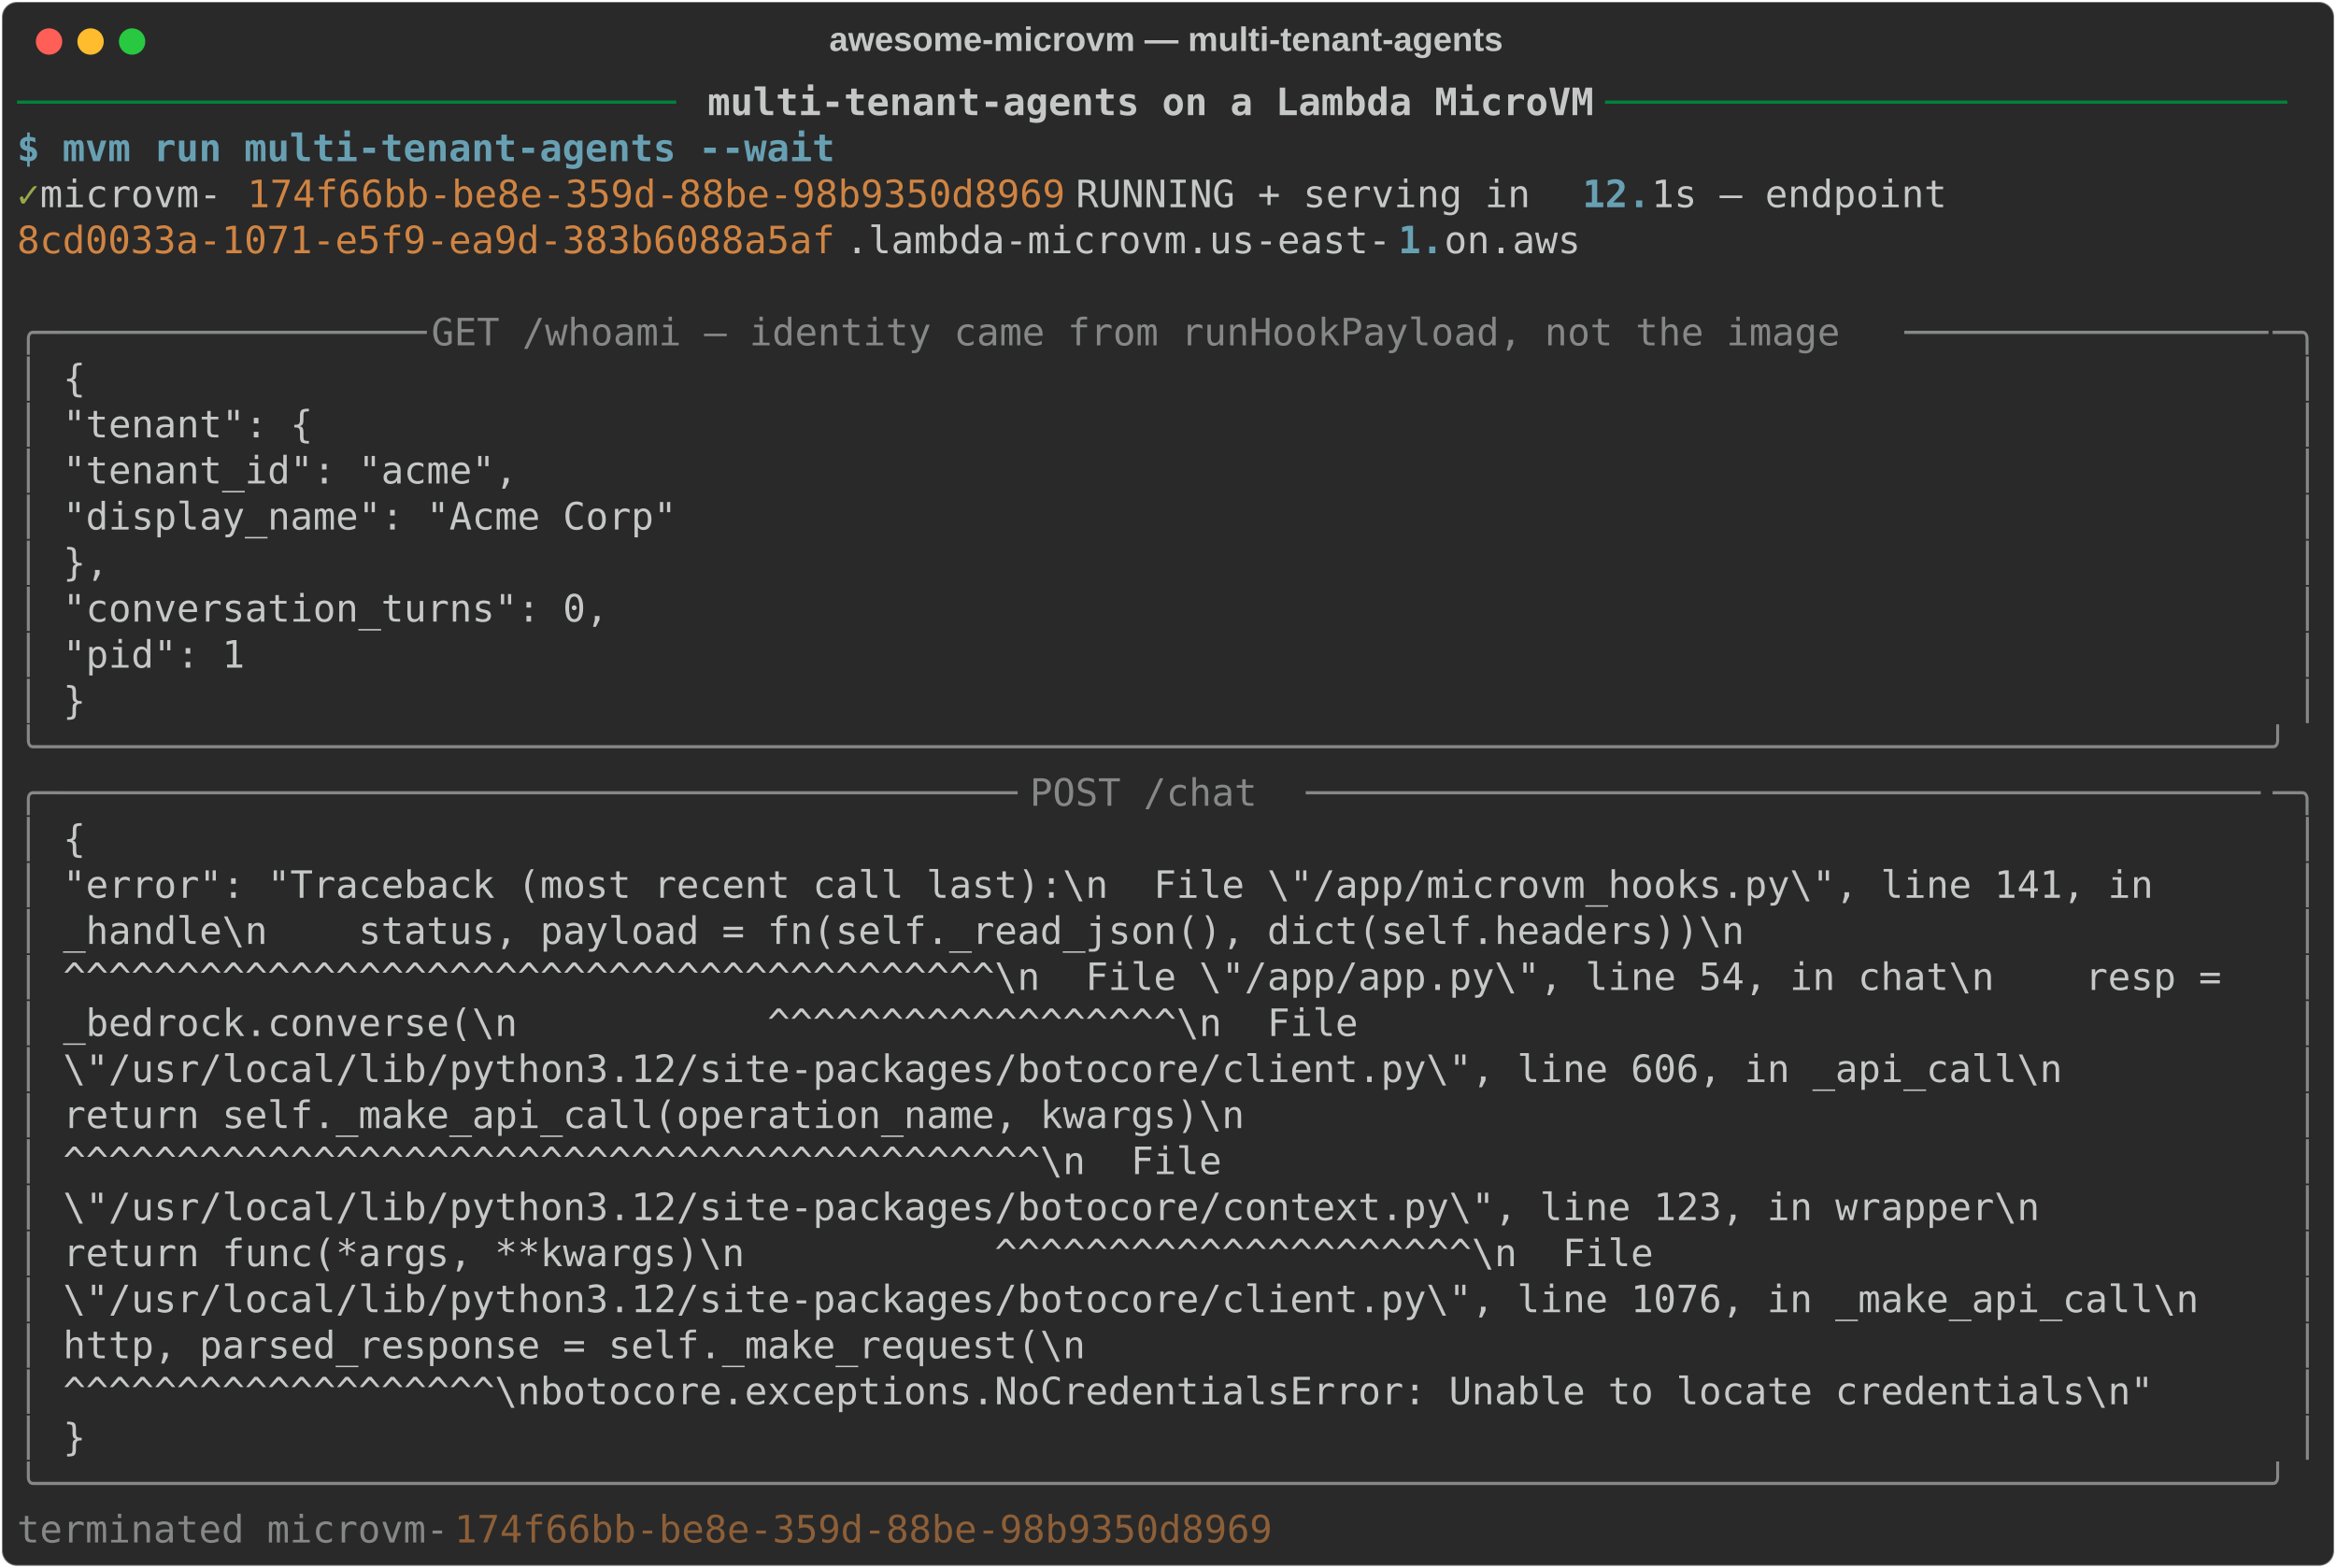
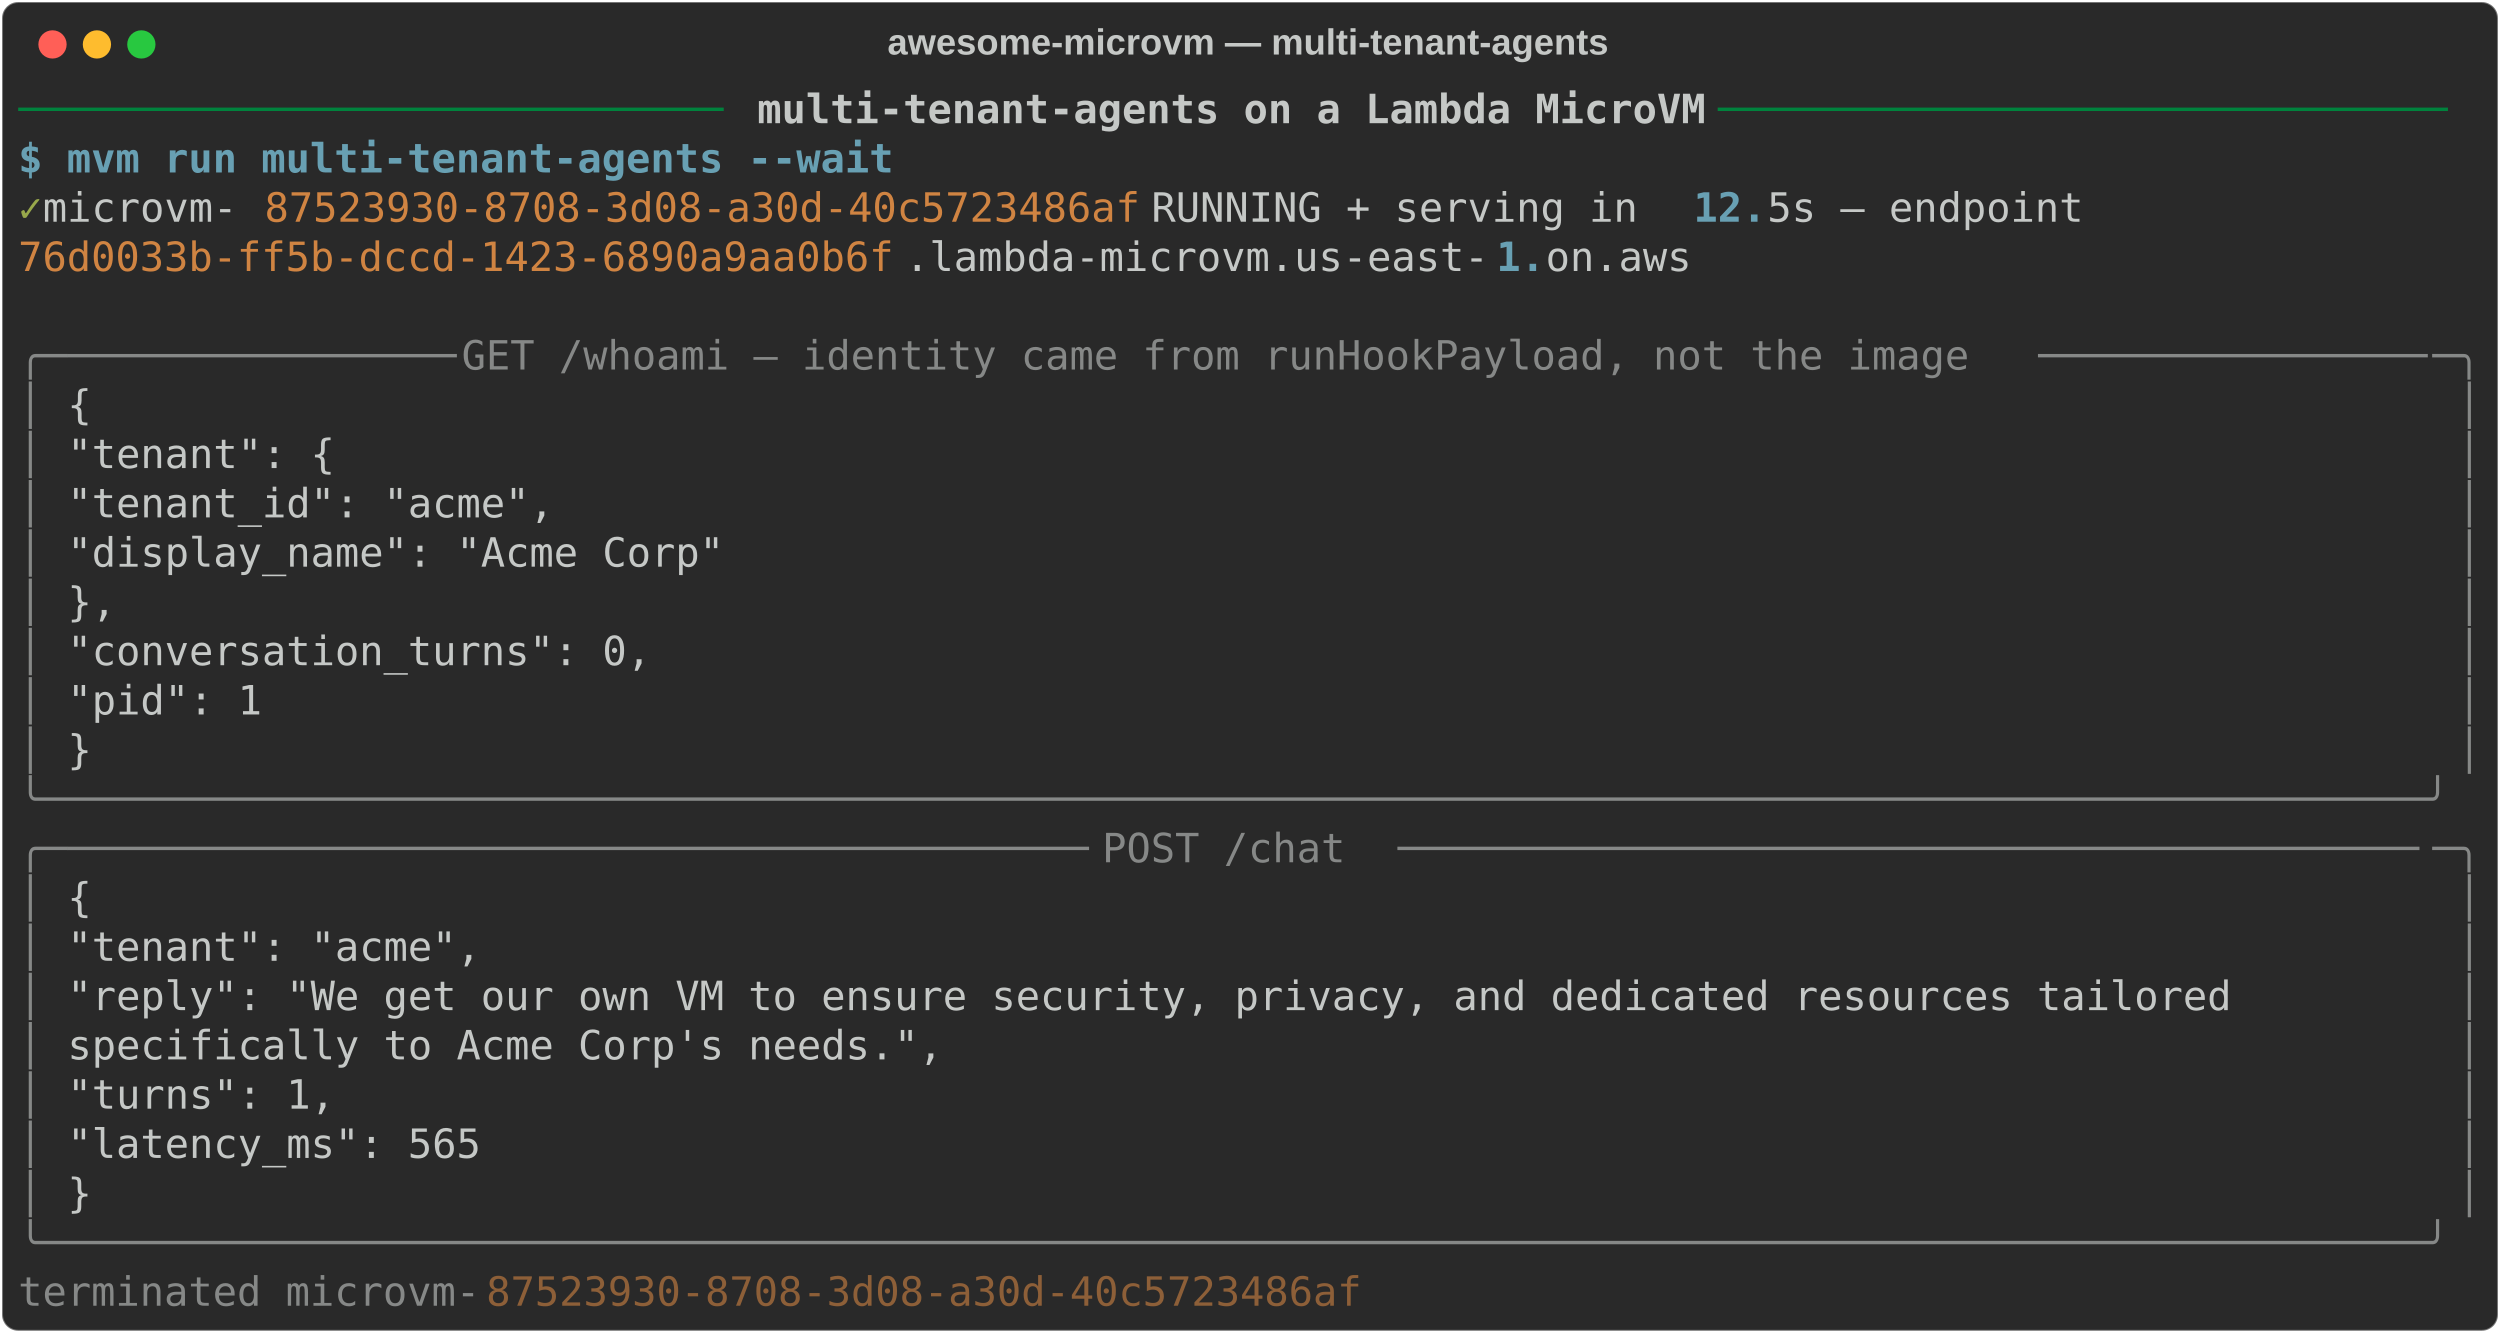
- <svg xmlns="http://www.w3.org/2000/svg" class="rich-terminal" viewBox="0 0 1238 830.8">
+ <svg xmlns="http://www.w3.org/2000/svg" class="rich-terminal" viewBox="0 0 1238 660.0">
  <style>

    @font-face {
        font-family: "Fira Code";
        src: local("FiraCode-Regular"),
                url("https://cdnjs.cloudflare.com/ajax/libs/firacode/6.2.0/woff2/FiraCode-Regular.woff2") format("woff2"),
                url("https://cdnjs.cloudflare.com/ajax/libs/firacode/6.2.0/woff/FiraCode-Regular.woff") format("woff");
        font-style: normal;
        font-weight: 400;
    }
    @font-face {
        font-family: "Fira Code";
        src: local("FiraCode-Bold"),
                url("https://cdnjs.cloudflare.com/ajax/libs/firacode/6.2.0/woff2/FiraCode-Bold.woff2") format("woff2"),
                url("https://cdnjs.cloudflare.com/ajax/libs/firacode/6.2.0/woff/FiraCode-Bold.woff") format("woff");
        font-style: bold;
        font-weight: 700;
    }

-     .terminal-3401142683-matrix {
+     .terminal-1747520718-matrix {
        font-family: Fira Code, monospace;
        font-size: 20px;
        line-height: 24.4px;
        font-variant-east-asian: full-width;
    }

-     .terminal-3401142683-title {
+     .terminal-1747520718-title {
        font-size: 18px;
        font-weight: bold;
        font-family: arial;
    }

-     .terminal-3401142683-r1 { fill: #00823d }
- .terminal-3401142683-r2 { fill: #c5c8c6;font-weight: bold }
- .terminal-3401142683-r3 { fill: #c5c8c6 }
- .terminal-3401142683-r4 { fill: #68a0b3;font-weight: bold }
- .terminal-3401142683-r5 { fill: #98a84b }
- .terminal-3401142683-r6 { fill: #d08442 }
- .terminal-3401142683-r7 { fill: #868887 }
- .terminal-3401142683-r8 { fill: #8d5f38 }
+     .terminal-1747520718-r1 { fill: #00823d }
+ .terminal-1747520718-r2 { fill: #c5c8c6;font-weight: bold }
+ .terminal-1747520718-r3 { fill: #c5c8c6 }
+ .terminal-1747520718-r4 { fill: #68a0b3;font-weight: bold }
+ .terminal-1747520718-r5 { fill: #98a84b }
+ .terminal-1747520718-r6 { fill: #d08442 }
+ .terminal-1747520718-r7 { fill: #868887 }
+ .terminal-1747520718-r8 { fill: #8d5f38 }
    </style>
  <defs>
-     <clipPath id="terminal-3401142683-clip-terminal">
-       <rect x="0" y="0" width="1219.0" height="779.8" />
-     </clipPath>
-     <clipPath id="terminal-3401142683-line-0">
+     <clipPath id="terminal-1747520718-clip-terminal">
+       <rect x="0" y="0" width="1219.0" height="609.0" />
+     </clipPath>
+     <clipPath id="terminal-1747520718-line-0">
      <rect x="0" y="1.5" width="1220" height="24.65" />
    </clipPath>
-     <clipPath id="terminal-3401142683-line-1">
+     <clipPath id="terminal-1747520718-line-1">
      <rect x="0" y="25.9" width="1220" height="24.65" />
    </clipPath>
-     <clipPath id="terminal-3401142683-line-2">
+     <clipPath id="terminal-1747520718-line-2">
      <rect x="0" y="50.3" width="1220" height="24.65" />
    </clipPath>
-     <clipPath id="terminal-3401142683-line-3">
+     <clipPath id="terminal-1747520718-line-3">
      <rect x="0" y="74.7" width="1220" height="24.65" />
    </clipPath>
-     <clipPath id="terminal-3401142683-line-4">
+     <clipPath id="terminal-1747520718-line-4">
      <rect x="0" y="99.1" width="1220" height="24.65" />
    </clipPath>
-     <clipPath id="terminal-3401142683-line-5">
+     <clipPath id="terminal-1747520718-line-5">
      <rect x="0" y="123.5" width="1220" height="24.65" />
    </clipPath>
-     <clipPath id="terminal-3401142683-line-6">
+     <clipPath id="terminal-1747520718-line-6">
      <rect x="0" y="147.9" width="1220" height="24.65" />
    </clipPath>
-     <clipPath id="terminal-3401142683-line-7">
+     <clipPath id="terminal-1747520718-line-7">
      <rect x="0" y="172.3" width="1220" height="24.65" />
    </clipPath>
-     <clipPath id="terminal-3401142683-line-8">
+     <clipPath id="terminal-1747520718-line-8">
      <rect x="0" y="196.7" width="1220" height="24.65" />
    </clipPath>
-     <clipPath id="terminal-3401142683-line-9">
+     <clipPath id="terminal-1747520718-line-9">
      <rect x="0" y="221.1" width="1220" height="24.65" />
    </clipPath>
-     <clipPath id="terminal-3401142683-line-10">
+     <clipPath id="terminal-1747520718-line-10">
      <rect x="0" y="245.5" width="1220" height="24.65" />
    </clipPath>
-     <clipPath id="terminal-3401142683-line-11">
+     <clipPath id="terminal-1747520718-line-11">
      <rect x="0" y="269.9" width="1220" height="24.65" />
    </clipPath>
-     <clipPath id="terminal-3401142683-line-12">
+     <clipPath id="terminal-1747520718-line-12">
      <rect x="0" y="294.3" width="1220" height="24.65" />
    </clipPath>
-     <clipPath id="terminal-3401142683-line-13">
+     <clipPath id="terminal-1747520718-line-13">
      <rect x="0" y="318.7" width="1220" height="24.65" />
    </clipPath>
-     <clipPath id="terminal-3401142683-line-14">
+     <clipPath id="terminal-1747520718-line-14">
      <rect x="0" y="343.1" width="1220" height="24.65" />
    </clipPath>
-     <clipPath id="terminal-3401142683-line-15">
+     <clipPath id="terminal-1747520718-line-15">
      <rect x="0" y="367.5" width="1220" height="24.65" />
    </clipPath>
-     <clipPath id="terminal-3401142683-line-16">
+     <clipPath id="terminal-1747520718-line-16">
      <rect x="0" y="391.9" width="1220" height="24.65" />
    </clipPath>
-     <clipPath id="terminal-3401142683-line-17">
+     <clipPath id="terminal-1747520718-line-17">
      <rect x="0" y="416.3" width="1220" height="24.65" />
    </clipPath>
-     <clipPath id="terminal-3401142683-line-18">
+     <clipPath id="terminal-1747520718-line-18">
      <rect x="0" y="440.7" width="1220" height="24.65" />
    </clipPath>
-     <clipPath id="terminal-3401142683-line-19">
+     <clipPath id="terminal-1747520718-line-19">
      <rect x="0" y="465.1" width="1220" height="24.65" />
    </clipPath>
-     <clipPath id="terminal-3401142683-line-20">
+     <clipPath id="terminal-1747520718-line-20">
      <rect x="0" y="489.5" width="1220" height="24.65" />
    </clipPath>
-     <clipPath id="terminal-3401142683-line-21">
+     <clipPath id="terminal-1747520718-line-21">
      <rect x="0" y="513.9" width="1220" height="24.65" />
    </clipPath>
-     <clipPath id="terminal-3401142683-line-22">
+     <clipPath id="terminal-1747520718-line-22">
      <rect x="0" y="538.3" width="1220" height="24.65" />
    </clipPath>
-     <clipPath id="terminal-3401142683-line-23">
+     <clipPath id="terminal-1747520718-line-23">
      <rect x="0" y="562.7" width="1220" height="24.65" />
    </clipPath>
-     <clipPath id="terminal-3401142683-line-24">
-       <rect x="0" y="587.1" width="1220" height="24.65" />
-     </clipPath>
-     <clipPath id="terminal-3401142683-line-25">
-       <rect x="0" y="611.5" width="1220" height="24.65" />
-     </clipPath>
-     <clipPath id="terminal-3401142683-line-26">
-       <rect x="0" y="635.9" width="1220" height="24.65" />
-     </clipPath>
-     <clipPath id="terminal-3401142683-line-27">
-       <rect x="0" y="660.3" width="1220" height="24.65" />
-     </clipPath>
-     <clipPath id="terminal-3401142683-line-28">
-       <rect x="0" y="684.7" width="1220" height="24.65" />
-     </clipPath>
-     <clipPath id="terminal-3401142683-line-29">
-       <rect x="0" y="709.1" width="1220" height="24.65" />
-     </clipPath>
-     <clipPath id="terminal-3401142683-line-30">
-       <rect x="0" y="733.5" width="1220" height="24.65" />
-     </clipPath>
  </defs>
-   <rect fill="#292929" stroke="rgba(255,255,255,0.35)" stroke-width="1" x="1" y="1" width="1236" height="828.8" rx="8" />
-   <text class="terminal-3401142683-title" fill="#c5c8c6" text-anchor="middle" x="618" y="27">awesome-microvm — multi-tenant-agents</text>
+   <rect fill="#292929" stroke="rgba(255,255,255,0.35)" stroke-width="1" x="1" y="1" width="1236" height="658" rx="8" />
+   <text class="terminal-1747520718-title" fill="#c5c8c6" text-anchor="middle" x="618" y="27">awesome-microvm — multi-tenant-agents</text>
  <g transform="translate(26,22)">
    <circle cx="0" cy="0" r="7" fill="#ff5f57" />
    <circle cx="22" cy="0" r="7" fill="#febc2e" />
    <circle cx="44" cy="0" r="7" fill="#28c840" />
  </g>
-   <g transform="translate(9, 41)" clip-path="url(#terminal-3401142683-clip-terminal)">
-     <g class="terminal-3401142683-matrix">
-       <text class="terminal-3401142683-r1" x="0" y="20" textLength="366" clip-path="url(#terminal-3401142683-line-0)">───────────────────────────── </text>
-       <text class="terminal-3401142683-r2" x="366" y="20" textLength="475.8" clip-path="url(#terminal-3401142683-line-0)">multi-tenant-agents on a Lambda MicroVM</text>
-       <text class="terminal-3401142683-r1" x="841.8" y="20" textLength="378.2" clip-path="url(#terminal-3401142683-line-0)"> ──────────────────────────────</text>
-       <text class="terminal-3401142683-r3" x="1220" y="20" textLength="12.2" clip-path="url(#terminal-3401142683-line-0)">
- </text>
-       <text class="terminal-3401142683-r4" x="0" y="44.4" textLength="439.2" clip-path="url(#terminal-3401142683-line-1)">$ mvm run multi-tenant-agents --wait</text>
-       <text class="terminal-3401142683-r3" x="1220" y="44.4" textLength="12.2" clip-path="url(#terminal-3401142683-line-1)">
- </text>
-       <text class="terminal-3401142683-r5" x="0" y="68.8" textLength="12.2" clip-path="url(#terminal-3401142683-line-2)">✓</text>
-       <text class="terminal-3401142683-r3" x="12.2" y="68.8" textLength="109.8" clip-path="url(#terminal-3401142683-line-2)"> microvm-</text>
-       <text class="terminal-3401142683-r6" x="122" y="68.8" textLength="439.2" clip-path="url(#terminal-3401142683-line-2)">174f66bb-be8e-359d-88be-98b9350d8969</text>
-       <text class="terminal-3401142683-r3" x="561.2" y="68.8" textLength="268.4" clip-path="url(#terminal-3401142683-line-2)"> RUNNING + serving in </text>
-       <text class="terminal-3401142683-r4" x="829.6" y="68.8" textLength="36.6" clip-path="url(#terminal-3401142683-line-2)">12.</text>
-       <text class="terminal-3401142683-r3" x="866.2" y="68.8" textLength="170.8" clip-path="url(#terminal-3401142683-line-2)">1s — endpoint </text>
-       <text class="terminal-3401142683-r3" x="1220" y="68.8" textLength="12.2" clip-path="url(#terminal-3401142683-line-2)">
- </text>
-       <text class="terminal-3401142683-r6" x="0" y="93.2" textLength="439.2" clip-path="url(#terminal-3401142683-line-3)">8cd0033a-1071-e5f9-ea9d-383b6088a5af</text>
-       <text class="terminal-3401142683-r3" x="439.2" y="93.2" textLength="292.8" clip-path="url(#terminal-3401142683-line-3)">.lambda-microvm.us-east-</text>
-       <text class="terminal-3401142683-r4" x="732" y="93.2" textLength="24.4" clip-path="url(#terminal-3401142683-line-3)">1.</text>
-       <text class="terminal-3401142683-r3" x="756.4" y="93.2" textLength="73.2" clip-path="url(#terminal-3401142683-line-3)">on.aws</text>
-       <text class="terminal-3401142683-r3" x="1220" y="93.2" textLength="12.2" clip-path="url(#terminal-3401142683-line-3)">
- </text>
-       <text class="terminal-3401142683-r3" x="1220" y="117.6" textLength="12.2" clip-path="url(#terminal-3401142683-line-4)">
- </text>
-       <text class="terminal-3401142683-r7" x="0" y="142" textLength="24.4" clip-path="url(#terminal-3401142683-line-5)">╭─</text>
-       <text class="terminal-3401142683-r7" x="24.4" y="142" textLength="195.2" clip-path="url(#terminal-3401142683-line-5)">────────────────</text>
-       <text class="terminal-3401142683-r7" x="219.6" y="142" textLength="780.8" clip-path="url(#terminal-3401142683-line-5)"> GET /whoami — identity came from runHookPayload, not the image </text>
-       <text class="terminal-3401142683-r7" x="1000.4" y="142" textLength="195.2" clip-path="url(#terminal-3401142683-line-5)">────────────────</text>
-       <text class="terminal-3401142683-r7" x="1195.6" y="142" textLength="24.4" clip-path="url(#terminal-3401142683-line-5)">─╮</text>
-       <text class="terminal-3401142683-r3" x="1220" y="142" textLength="12.2" clip-path="url(#terminal-3401142683-line-5)">
- </text>
-       <text class="terminal-3401142683-r7" x="0" y="166.4" textLength="12.2" clip-path="url(#terminal-3401142683-line-6)">│</text>
-       <text class="terminal-3401142683-r3" x="24.4" y="166.4" textLength="12.2" clip-path="url(#terminal-3401142683-line-6)">{</text>
-       <text class="terminal-3401142683-r7" x="1207.8" y="166.4" textLength="12.2" clip-path="url(#terminal-3401142683-line-6)">│</text>
-       <text class="terminal-3401142683-r3" x="1220" y="166.4" textLength="12.2" clip-path="url(#terminal-3401142683-line-6)">
- </text>
-       <text class="terminal-3401142683-r7" x="0" y="190.8" textLength="12.2" clip-path="url(#terminal-3401142683-line-7)">│</text>
-       <text class="terminal-3401142683-r3" x="24.4" y="190.8" textLength="158.6" clip-path="url(#terminal-3401142683-line-7)">  "tenant": {</text>
-       <text class="terminal-3401142683-r7" x="1207.8" y="190.8" textLength="12.2" clip-path="url(#terminal-3401142683-line-7)">│</text>
-       <text class="terminal-3401142683-r3" x="1220" y="190.8" textLength="12.2" clip-path="url(#terminal-3401142683-line-7)">
- </text>
-       <text class="terminal-3401142683-r7" x="0" y="215.2" textLength="12.2" clip-path="url(#terminal-3401142683-line-8)">│</text>
-       <text class="terminal-3401142683-r3" x="24.4" y="215.2" textLength="292.8" clip-path="url(#terminal-3401142683-line-8)">    "tenant_id": "acme",</text>
-       <text class="terminal-3401142683-r7" x="1207.8" y="215.2" textLength="12.2" clip-path="url(#terminal-3401142683-line-8)">│</text>
-       <text class="terminal-3401142683-r3" x="1220" y="215.2" textLength="12.2" clip-path="url(#terminal-3401142683-line-8)">
- </text>
-       <text class="terminal-3401142683-r7" x="0" y="239.6" textLength="12.2" clip-path="url(#terminal-3401142683-line-9)">│</text>
-       <text class="terminal-3401142683-r3" x="24.4" y="239.6" textLength="378.2" clip-path="url(#terminal-3401142683-line-9)">    "display_name": "Acme Corp"</text>
-       <text class="terminal-3401142683-r7" x="1207.8" y="239.6" textLength="12.2" clip-path="url(#terminal-3401142683-line-9)">│</text>
-       <text class="terminal-3401142683-r3" x="1220" y="239.6" textLength="12.2" clip-path="url(#terminal-3401142683-line-9)">
- </text>
-       <text class="terminal-3401142683-r7" x="0" y="264" textLength="12.2" clip-path="url(#terminal-3401142683-line-10)">│</text>
-       <text class="terminal-3401142683-r3" x="24.4" y="264" textLength="48.8" clip-path="url(#terminal-3401142683-line-10)">  },</text>
-       <text class="terminal-3401142683-r7" x="1207.8" y="264" textLength="12.2" clip-path="url(#terminal-3401142683-line-10)">│</text>
-       <text class="terminal-3401142683-r3" x="1220" y="264" textLength="12.2" clip-path="url(#terminal-3401142683-line-10)">
- </text>
-       <text class="terminal-3401142683-r7" x="0" y="288.4" textLength="12.2" clip-path="url(#terminal-3401142683-line-11)">│</text>
-       <text class="terminal-3401142683-r3" x="24.4" y="288.4" textLength="317.2" clip-path="url(#terminal-3401142683-line-11)">  "conversation_turns": 0,</text>
-       <text class="terminal-3401142683-r7" x="1207.8" y="288.4" textLength="12.2" clip-path="url(#terminal-3401142683-line-11)">│</text>
-       <text class="terminal-3401142683-r3" x="1220" y="288.4" textLength="12.2" clip-path="url(#terminal-3401142683-line-11)">
- </text>
-       <text class="terminal-3401142683-r7" x="0" y="312.8" textLength="12.2" clip-path="url(#terminal-3401142683-line-12)">│</text>
-       <text class="terminal-3401142683-r3" x="24.4" y="312.8" textLength="122" clip-path="url(#terminal-3401142683-line-12)">  "pid": 1</text>
-       <text class="terminal-3401142683-r7" x="1207.8" y="312.8" textLength="12.2" clip-path="url(#terminal-3401142683-line-12)">│</text>
-       <text class="terminal-3401142683-r3" x="1220" y="312.8" textLength="12.2" clip-path="url(#terminal-3401142683-line-12)">
- </text>
-       <text class="terminal-3401142683-r7" x="0" y="337.2" textLength="12.2" clip-path="url(#terminal-3401142683-line-13)">│</text>
-       <text class="terminal-3401142683-r3" x="24.4" y="337.2" textLength="12.2" clip-path="url(#terminal-3401142683-line-13)">}</text>
-       <text class="terminal-3401142683-r7" x="1207.8" y="337.2" textLength="12.2" clip-path="url(#terminal-3401142683-line-13)">│</text>
-       <text class="terminal-3401142683-r3" x="1220" y="337.2" textLength="12.2" clip-path="url(#terminal-3401142683-line-13)">
- </text>
-       <text class="terminal-3401142683-r7" x="0" y="361.6" textLength="1220" clip-path="url(#terminal-3401142683-line-14)">╰──────────────────────────────────────────────────────────────────────────────────────────────────╯</text>
-       <text class="terminal-3401142683-r3" x="1220" y="361.6" textLength="12.2" clip-path="url(#terminal-3401142683-line-14)">
- </text>
-       <text class="terminal-3401142683-r7" x="0" y="386" textLength="24.4" clip-path="url(#terminal-3401142683-line-15)">╭─</text>
-       <text class="terminal-3401142683-r7" x="24.4" y="386" textLength="512.4" clip-path="url(#terminal-3401142683-line-15)">──────────────────────────────────────────</text>
-       <text class="terminal-3401142683-r7" x="536.8" y="386" textLength="146.4" clip-path="url(#terminal-3401142683-line-15)"> POST /chat </text>
-       <text class="terminal-3401142683-r7" x="683.2" y="386" textLength="512.4" clip-path="url(#terminal-3401142683-line-15)">──────────────────────────────────────────</text>
-       <text class="terminal-3401142683-r7" x="1195.6" y="386" textLength="24.4" clip-path="url(#terminal-3401142683-line-15)">─╮</text>
-       <text class="terminal-3401142683-r3" x="1220" y="386" textLength="12.2" clip-path="url(#terminal-3401142683-line-15)">
- </text>
-       <text class="terminal-3401142683-r7" x="0" y="410.4" textLength="12.2" clip-path="url(#terminal-3401142683-line-16)">│</text>
-       <text class="terminal-3401142683-r3" x="24.4" y="410.4" textLength="12.2" clip-path="url(#terminal-3401142683-line-16)">{</text>
-       <text class="terminal-3401142683-r7" x="1207.8" y="410.4" textLength="12.2" clip-path="url(#terminal-3401142683-line-16)">│</text>
-       <text class="terminal-3401142683-r3" x="1220" y="410.4" textLength="12.2" clip-path="url(#terminal-3401142683-line-16)">
- </text>
-       <text class="terminal-3401142683-r7" x="0" y="434.8" textLength="12.2" clip-path="url(#terminal-3401142683-line-17)">│</text>
-       <text class="terminal-3401142683-r3" x="24.4" y="434.8" textLength="1159" clip-path="url(#terminal-3401142683-line-17)">  "error": "Traceback (most recent call last):\n  File \"/app/microvm_hooks.py\", line 141, in </text>
-       <text class="terminal-3401142683-r7" x="1207.8" y="434.8" textLength="12.2" clip-path="url(#terminal-3401142683-line-17)">│</text>
-       <text class="terminal-3401142683-r3" x="1220" y="434.8" textLength="12.2" clip-path="url(#terminal-3401142683-line-17)">
- </text>
-       <text class="terminal-3401142683-r7" x="0" y="459.2" textLength="12.2" clip-path="url(#terminal-3401142683-line-18)">│</text>
-       <text class="terminal-3401142683-r3" x="24.4" y="459.2" textLength="1171.2" clip-path="url(#terminal-3401142683-line-18)">_handle\n    status, payload = fn(self._read_json(), dict(self.headers))\n                      </text>
-       <text class="terminal-3401142683-r7" x="1207.8" y="459.2" textLength="12.2" clip-path="url(#terminal-3401142683-line-18)">│</text>
-       <text class="terminal-3401142683-r3" x="1220" y="459.2" textLength="12.2" clip-path="url(#terminal-3401142683-line-18)">
- </text>
-       <text class="terminal-3401142683-r7" x="0" y="483.6" textLength="12.2" clip-path="url(#terminal-3401142683-line-19)">│</text>
-       <text class="terminal-3401142683-r3" x="24.4" y="483.6" textLength="1171.2" clip-path="url(#terminal-3401142683-line-19)">^^^^^^^^^^^^^^^^^^^^^^^^^^^^^^^^^^^^^^^^^\n  File \"/app/app.py\", line 54, in chat\n    resp = </text>
-       <text class="terminal-3401142683-r7" x="1207.8" y="483.6" textLength="12.2" clip-path="url(#terminal-3401142683-line-19)">│</text>
-       <text class="terminal-3401142683-r3" x="1220" y="483.6" textLength="12.2" clip-path="url(#terminal-3401142683-line-19)">
- </text>
-       <text class="terminal-3401142683-r7" x="0" y="508" textLength="12.2" clip-path="url(#terminal-3401142683-line-20)">│</text>
-       <text class="terminal-3401142683-r3" x="24.4" y="508" textLength="707.6" clip-path="url(#terminal-3401142683-line-20)">_bedrock.converse(\n           ^^^^^^^^^^^^^^^^^^\n  File </text>
-       <text class="terminal-3401142683-r7" x="1207.8" y="508" textLength="12.2" clip-path="url(#terminal-3401142683-line-20)">│</text>
-       <text class="terminal-3401142683-r3" x="1220" y="508" textLength="12.2" clip-path="url(#terminal-3401142683-line-20)">
- </text>
-       <text class="terminal-3401142683-r7" x="0" y="532.4" textLength="12.2" clip-path="url(#terminal-3401142683-line-21)">│</text>
-       <text class="terminal-3401142683-r3" x="24.4" y="532.4" textLength="1122.4" clip-path="url(#terminal-3401142683-line-21)">\"/usr/local/lib/python3.12/site-packages/botocore/client.py\", line 606, in _api_call\n    </text>
-       <text class="terminal-3401142683-r7" x="1207.8" y="532.4" textLength="12.2" clip-path="url(#terminal-3401142683-line-21)">│</text>
-       <text class="terminal-3401142683-r3" x="1220" y="532.4" textLength="12.2" clip-path="url(#terminal-3401142683-line-21)">
- </text>
-       <text class="terminal-3401142683-r7" x="0" y="556.8" textLength="12.2" clip-path="url(#terminal-3401142683-line-22)">│</text>
-       <text class="terminal-3401142683-r3" x="24.4" y="556.8" textLength="768.6" clip-path="url(#terminal-3401142683-line-22)">return self._make_api_call(operation_name, kwargs)\n           </text>
-       <text class="terminal-3401142683-r7" x="1207.8" y="556.8" textLength="12.2" clip-path="url(#terminal-3401142683-line-22)">│</text>
-       <text class="terminal-3401142683-r3" x="1220" y="556.8" textLength="12.2" clip-path="url(#terminal-3401142683-line-22)">
- </text>
-       <text class="terminal-3401142683-r7" x="0" y="581.2" textLength="12.2" clip-path="url(#terminal-3401142683-line-23)">│</text>
-       <text class="terminal-3401142683-r3" x="24.4" y="581.2" textLength="634.4" clip-path="url(#terminal-3401142683-line-23)">^^^^^^^^^^^^^^^^^^^^^^^^^^^^^^^^^^^^^^^^^^^\n  File </text>
-       <text class="terminal-3401142683-r7" x="1207.8" y="581.2" textLength="12.2" clip-path="url(#terminal-3401142683-line-23)">│</text>
-       <text class="terminal-3401142683-r3" x="1220" y="581.2" textLength="12.2" clip-path="url(#terminal-3401142683-line-23)">
- </text>
-       <text class="terminal-3401142683-r7" x="0" y="605.6" textLength="12.2" clip-path="url(#terminal-3401142683-line-24)">│</text>
-       <text class="terminal-3401142683-r3" x="24.4" y="605.6" textLength="1110.2" clip-path="url(#terminal-3401142683-line-24)">\"/usr/local/lib/python3.12/site-packages/botocore/context.py\", line 123, in wrapper\n    </text>
-       <text class="terminal-3401142683-r7" x="1207.8" y="605.6" textLength="12.2" clip-path="url(#terminal-3401142683-line-24)">│</text>
-       <text class="terminal-3401142683-r3" x="1220" y="605.6" textLength="12.2" clip-path="url(#terminal-3401142683-line-24)">
- </text>
-       <text class="terminal-3401142683-r7" x="0" y="630" textLength="12.2" clip-path="url(#terminal-3401142683-line-25)">│</text>
-       <text class="terminal-3401142683-r3" x="24.4" y="630" textLength="866.2" clip-path="url(#terminal-3401142683-line-25)">return func(*args, **kwargs)\n           ^^^^^^^^^^^^^^^^^^^^^\n  File </text>
-       <text class="terminal-3401142683-r7" x="1207.8" y="630" textLength="12.2" clip-path="url(#terminal-3401142683-line-25)">│</text>
-       <text class="terminal-3401142683-r3" x="1220" y="630" textLength="12.2" clip-path="url(#terminal-3401142683-line-25)">
- </text>
-       <text class="terminal-3401142683-r7" x="0" y="654.4" textLength="12.2" clip-path="url(#terminal-3401142683-line-26)">│</text>
-       <text class="terminal-3401142683-r3" x="24.4" y="654.4" textLength="1171.2" clip-path="url(#terminal-3401142683-line-26)">\"/usr/local/lib/python3.12/site-packages/botocore/client.py\", line 1076, in _make_api_call\n  </text>
-       <text class="terminal-3401142683-r7" x="1207.8" y="654.4" textLength="12.2" clip-path="url(#terminal-3401142683-line-26)">│</text>
-       <text class="terminal-3401142683-r3" x="1220" y="654.4" textLength="12.2" clip-path="url(#terminal-3401142683-line-26)">
- </text>
-       <text class="terminal-3401142683-r7" x="0" y="678.8" textLength="12.2" clip-path="url(#terminal-3401142683-line-27)">│</text>
-       <text class="terminal-3401142683-r3" x="24.4" y="678.8" textLength="890.6" clip-path="url(#terminal-3401142683-line-27)">http, parsed_response = self._make_request(\n                            </text>
-       <text class="terminal-3401142683-r7" x="1207.8" y="678.8" textLength="12.2" clip-path="url(#terminal-3401142683-line-27)">│</text>
-       <text class="terminal-3401142683-r3" x="1220" y="678.8" textLength="12.2" clip-path="url(#terminal-3401142683-line-27)">
- </text>
-       <text class="terminal-3401142683-r7" x="0" y="703.2" textLength="12.2" clip-path="url(#terminal-3401142683-line-28)">│</text>
-       <text class="terminal-3401142683-r3" x="24.4" y="703.2" textLength="1122.4" clip-path="url(#terminal-3401142683-line-28)">^^^^^^^^^^^^^^^^^^^\nbotocore.exceptions.NoCredentialsError: Unable to locate credentials\n"</text>
-       <text class="terminal-3401142683-r7" x="1207.8" y="703.2" textLength="12.2" clip-path="url(#terminal-3401142683-line-28)">│</text>
-       <text class="terminal-3401142683-r3" x="1220" y="703.2" textLength="12.2" clip-path="url(#terminal-3401142683-line-28)">
- </text>
-       <text class="terminal-3401142683-r7" x="0" y="727.6" textLength="12.2" clip-path="url(#terminal-3401142683-line-29)">│</text>
-       <text class="terminal-3401142683-r3" x="24.4" y="727.6" textLength="12.2" clip-path="url(#terminal-3401142683-line-29)">}</text>
-       <text class="terminal-3401142683-r7" x="1207.8" y="727.6" textLength="12.2" clip-path="url(#terminal-3401142683-line-29)">│</text>
-       <text class="terminal-3401142683-r3" x="1220" y="727.6" textLength="12.2" clip-path="url(#terminal-3401142683-line-29)">
- </text>
-       <text class="terminal-3401142683-r7" x="0" y="752" textLength="1220" clip-path="url(#terminal-3401142683-line-30)">╰──────────────────────────────────────────────────────────────────────────────────────────────────╯</text>
-       <text class="terminal-3401142683-r3" x="1220" y="752" textLength="12.2" clip-path="url(#terminal-3401142683-line-30)">
- </text>
-       <text class="terminal-3401142683-r7" x="0" y="776.4" textLength="231.8" clip-path="url(#terminal-3401142683-line-31)">terminated microvm-</text>
-       <text class="terminal-3401142683-r8" x="231.8" y="776.4" textLength="439.2" clip-path="url(#terminal-3401142683-line-31)">174f66bb-be8e-359d-88be-98b9350d8969</text>
-       <text class="terminal-3401142683-r3" x="1220" y="776.4" textLength="12.2" clip-path="url(#terminal-3401142683-line-31)">
+   <g transform="translate(9, 41)" clip-path="url(#terminal-1747520718-clip-terminal)">
+     <g class="terminal-1747520718-matrix">
+       <text class="terminal-1747520718-r1" x="0" y="20" textLength="366" clip-path="url(#terminal-1747520718-line-0)">───────────────────────────── </text>
+       <text class="terminal-1747520718-r2" x="366" y="20" textLength="475.8" clip-path="url(#terminal-1747520718-line-0)">multi-tenant-agents on a Lambda MicroVM</text>
+       <text class="terminal-1747520718-r1" x="841.8" y="20" textLength="378.2" clip-path="url(#terminal-1747520718-line-0)"> ──────────────────────────────</text>
+       <text class="terminal-1747520718-r3" x="1220" y="20" textLength="12.2" clip-path="url(#terminal-1747520718-line-0)">
+ </text>
+       <text class="terminal-1747520718-r4" x="0" y="44.4" textLength="439.2" clip-path="url(#terminal-1747520718-line-1)">$ mvm run multi-tenant-agents --wait</text>
+       <text class="terminal-1747520718-r3" x="1220" y="44.4" textLength="12.2" clip-path="url(#terminal-1747520718-line-1)">
+ </text>
+       <text class="terminal-1747520718-r5" x="0" y="68.8" textLength="12.2" clip-path="url(#terminal-1747520718-line-2)">✓</text>
+       <text class="terminal-1747520718-r3" x="12.2" y="68.8" textLength="109.8" clip-path="url(#terminal-1747520718-line-2)"> microvm-</text>
+       <text class="terminal-1747520718-r6" x="122" y="68.8" textLength="439.2" clip-path="url(#terminal-1747520718-line-2)">87523930-8708-3d08-a30d-40c5723486af</text>
+       <text class="terminal-1747520718-r3" x="561.2" y="68.8" textLength="268.4" clip-path="url(#terminal-1747520718-line-2)"> RUNNING + serving in </text>
+       <text class="terminal-1747520718-r4" x="829.6" y="68.8" textLength="36.6" clip-path="url(#terminal-1747520718-line-2)">12.</text>
+       <text class="terminal-1747520718-r3" x="866.2" y="68.8" textLength="170.8" clip-path="url(#terminal-1747520718-line-2)">5s — endpoint </text>
+       <text class="terminal-1747520718-r3" x="1220" y="68.8" textLength="12.2" clip-path="url(#terminal-1747520718-line-2)">
+ </text>
+       <text class="terminal-1747520718-r6" x="0" y="93.2" textLength="439.2" clip-path="url(#terminal-1747520718-line-3)">76d0033b-ff5b-dccd-1423-6890a9aa0b6f</text>
+       <text class="terminal-1747520718-r3" x="439.2" y="93.2" textLength="292.8" clip-path="url(#terminal-1747520718-line-3)">.lambda-microvm.us-east-</text>
+       <text class="terminal-1747520718-r4" x="732" y="93.2" textLength="24.4" clip-path="url(#terminal-1747520718-line-3)">1.</text>
+       <text class="terminal-1747520718-r3" x="756.4" y="93.2" textLength="73.2" clip-path="url(#terminal-1747520718-line-3)">on.aws</text>
+       <text class="terminal-1747520718-r3" x="1220" y="93.2" textLength="12.2" clip-path="url(#terminal-1747520718-line-3)">
+ </text>
+       <text class="terminal-1747520718-r3" x="1220" y="117.6" textLength="12.2" clip-path="url(#terminal-1747520718-line-4)">
+ </text>
+       <text class="terminal-1747520718-r7" x="0" y="142" textLength="24.4" clip-path="url(#terminal-1747520718-line-5)">╭─</text>
+       <text class="terminal-1747520718-r7" x="24.4" y="142" textLength="195.2" clip-path="url(#terminal-1747520718-line-5)">────────────────</text>
+       <text class="terminal-1747520718-r7" x="219.6" y="142" textLength="780.8" clip-path="url(#terminal-1747520718-line-5)"> GET /whoami — identity came from runHookPayload, not the image </text>
+       <text class="terminal-1747520718-r7" x="1000.4" y="142" textLength="195.2" clip-path="url(#terminal-1747520718-line-5)">────────────────</text>
+       <text class="terminal-1747520718-r7" x="1195.6" y="142" textLength="24.4" clip-path="url(#terminal-1747520718-line-5)">─╮</text>
+       <text class="terminal-1747520718-r3" x="1220" y="142" textLength="12.2" clip-path="url(#terminal-1747520718-line-5)">
+ </text>
+       <text class="terminal-1747520718-r7" x="0" y="166.4" textLength="12.2" clip-path="url(#terminal-1747520718-line-6)">│</text>
+       <text class="terminal-1747520718-r3" x="24.4" y="166.4" textLength="12.2" clip-path="url(#terminal-1747520718-line-6)">{</text>
+       <text class="terminal-1747520718-r7" x="1207.8" y="166.4" textLength="12.2" clip-path="url(#terminal-1747520718-line-6)">│</text>
+       <text class="terminal-1747520718-r3" x="1220" y="166.4" textLength="12.2" clip-path="url(#terminal-1747520718-line-6)">
+ </text>
+       <text class="terminal-1747520718-r7" x="0" y="190.8" textLength="12.2" clip-path="url(#terminal-1747520718-line-7)">│</text>
+       <text class="terminal-1747520718-r3" x="24.4" y="190.8" textLength="158.6" clip-path="url(#terminal-1747520718-line-7)">  "tenant": {</text>
+       <text class="terminal-1747520718-r7" x="1207.8" y="190.8" textLength="12.2" clip-path="url(#terminal-1747520718-line-7)">│</text>
+       <text class="terminal-1747520718-r3" x="1220" y="190.8" textLength="12.2" clip-path="url(#terminal-1747520718-line-7)">
+ </text>
+       <text class="terminal-1747520718-r7" x="0" y="215.2" textLength="12.2" clip-path="url(#terminal-1747520718-line-8)">│</text>
+       <text class="terminal-1747520718-r3" x="24.4" y="215.2" textLength="292.8" clip-path="url(#terminal-1747520718-line-8)">    "tenant_id": "acme",</text>
+       <text class="terminal-1747520718-r7" x="1207.8" y="215.2" textLength="12.2" clip-path="url(#terminal-1747520718-line-8)">│</text>
+       <text class="terminal-1747520718-r3" x="1220" y="215.2" textLength="12.2" clip-path="url(#terminal-1747520718-line-8)">
+ </text>
+       <text class="terminal-1747520718-r7" x="0" y="239.6" textLength="12.2" clip-path="url(#terminal-1747520718-line-9)">│</text>
+       <text class="terminal-1747520718-r3" x="24.4" y="239.6" textLength="378.2" clip-path="url(#terminal-1747520718-line-9)">    "display_name": "Acme Corp"</text>
+       <text class="terminal-1747520718-r7" x="1207.8" y="239.6" textLength="12.2" clip-path="url(#terminal-1747520718-line-9)">│</text>
+       <text class="terminal-1747520718-r3" x="1220" y="239.6" textLength="12.2" clip-path="url(#terminal-1747520718-line-9)">
+ </text>
+       <text class="terminal-1747520718-r7" x="0" y="264" textLength="12.2" clip-path="url(#terminal-1747520718-line-10)">│</text>
+       <text class="terminal-1747520718-r3" x="24.4" y="264" textLength="48.8" clip-path="url(#terminal-1747520718-line-10)">  },</text>
+       <text class="terminal-1747520718-r7" x="1207.8" y="264" textLength="12.2" clip-path="url(#terminal-1747520718-line-10)">│</text>
+       <text class="terminal-1747520718-r3" x="1220" y="264" textLength="12.2" clip-path="url(#terminal-1747520718-line-10)">
+ </text>
+       <text class="terminal-1747520718-r7" x="0" y="288.4" textLength="12.2" clip-path="url(#terminal-1747520718-line-11)">│</text>
+       <text class="terminal-1747520718-r3" x="24.4" y="288.4" textLength="317.2" clip-path="url(#terminal-1747520718-line-11)">  "conversation_turns": 0,</text>
+       <text class="terminal-1747520718-r7" x="1207.8" y="288.4" textLength="12.2" clip-path="url(#terminal-1747520718-line-11)">│</text>
+       <text class="terminal-1747520718-r3" x="1220" y="288.4" textLength="12.2" clip-path="url(#terminal-1747520718-line-11)">
+ </text>
+       <text class="terminal-1747520718-r7" x="0" y="312.8" textLength="12.2" clip-path="url(#terminal-1747520718-line-12)">│</text>
+       <text class="terminal-1747520718-r3" x="24.4" y="312.8" textLength="122" clip-path="url(#terminal-1747520718-line-12)">  "pid": 1</text>
+       <text class="terminal-1747520718-r7" x="1207.8" y="312.8" textLength="12.2" clip-path="url(#terminal-1747520718-line-12)">│</text>
+       <text class="terminal-1747520718-r3" x="1220" y="312.8" textLength="12.2" clip-path="url(#terminal-1747520718-line-12)">
+ </text>
+       <text class="terminal-1747520718-r7" x="0" y="337.2" textLength="12.2" clip-path="url(#terminal-1747520718-line-13)">│</text>
+       <text class="terminal-1747520718-r3" x="24.4" y="337.2" textLength="12.2" clip-path="url(#terminal-1747520718-line-13)">}</text>
+       <text class="terminal-1747520718-r7" x="1207.8" y="337.2" textLength="12.2" clip-path="url(#terminal-1747520718-line-13)">│</text>
+       <text class="terminal-1747520718-r3" x="1220" y="337.2" textLength="12.2" clip-path="url(#terminal-1747520718-line-13)">
+ </text>
+       <text class="terminal-1747520718-r7" x="0" y="361.6" textLength="1220" clip-path="url(#terminal-1747520718-line-14)">╰──────────────────────────────────────────────────────────────────────────────────────────────────╯</text>
+       <text class="terminal-1747520718-r3" x="1220" y="361.6" textLength="12.2" clip-path="url(#terminal-1747520718-line-14)">
+ </text>
+       <text class="terminal-1747520718-r7" x="0" y="386" textLength="24.4" clip-path="url(#terminal-1747520718-line-15)">╭─</text>
+       <text class="terminal-1747520718-r7" x="24.4" y="386" textLength="512.4" clip-path="url(#terminal-1747520718-line-15)">──────────────────────────────────────────</text>
+       <text class="terminal-1747520718-r7" x="536.8" y="386" textLength="146.4" clip-path="url(#terminal-1747520718-line-15)"> POST /chat </text>
+       <text class="terminal-1747520718-r7" x="683.2" y="386" textLength="512.4" clip-path="url(#terminal-1747520718-line-15)">──────────────────────────────────────────</text>
+       <text class="terminal-1747520718-r7" x="1195.6" y="386" textLength="24.4" clip-path="url(#terminal-1747520718-line-15)">─╮</text>
+       <text class="terminal-1747520718-r3" x="1220" y="386" textLength="12.2" clip-path="url(#terminal-1747520718-line-15)">
+ </text>
+       <text class="terminal-1747520718-r7" x="0" y="410.4" textLength="12.2" clip-path="url(#terminal-1747520718-line-16)">│</text>
+       <text class="terminal-1747520718-r3" x="24.4" y="410.4" textLength="12.2" clip-path="url(#terminal-1747520718-line-16)">{</text>
+       <text class="terminal-1747520718-r7" x="1207.8" y="410.4" textLength="12.2" clip-path="url(#terminal-1747520718-line-16)">│</text>
+       <text class="terminal-1747520718-r3" x="1220" y="410.4" textLength="12.2" clip-path="url(#terminal-1747520718-line-16)">
+ </text>
+       <text class="terminal-1747520718-r7" x="0" y="434.8" textLength="12.2" clip-path="url(#terminal-1747520718-line-17)">│</text>
+       <text class="terminal-1747520718-r3" x="24.4" y="434.8" textLength="231.8" clip-path="url(#terminal-1747520718-line-17)">  "tenant": "acme",</text>
+       <text class="terminal-1747520718-r7" x="1207.8" y="434.8" textLength="12.2" clip-path="url(#terminal-1747520718-line-17)">│</text>
+       <text class="terminal-1747520718-r3" x="1220" y="434.8" textLength="12.2" clip-path="url(#terminal-1747520718-line-17)">
+ </text>
+       <text class="terminal-1747520718-r7" x="0" y="459.2" textLength="12.2" clip-path="url(#terminal-1747520718-line-18)">│</text>
+       <text class="terminal-1747520718-r3" x="24.4" y="459.2" textLength="1122.4" clip-path="url(#terminal-1747520718-line-18)">  "reply": "We get our own VM to ensure security, privacy, and dedicated resources tailored </text>
+       <text class="terminal-1747520718-r7" x="1207.8" y="459.2" textLength="12.2" clip-path="url(#terminal-1747520718-line-18)">│</text>
+       <text class="terminal-1747520718-r3" x="1220" y="459.2" textLength="12.2" clip-path="url(#terminal-1747520718-line-18)">
+ </text>
+       <text class="terminal-1747520718-r7" x="0" y="483.6" textLength="12.2" clip-path="url(#terminal-1747520718-line-19)">│</text>
+       <text class="terminal-1747520718-r3" x="24.4" y="483.6" textLength="439.2" clip-path="url(#terminal-1747520718-line-19)">specifically to Acme Corp's needs.",</text>
+       <text class="terminal-1747520718-r7" x="1207.8" y="483.6" textLength="12.2" clip-path="url(#terminal-1747520718-line-19)">│</text>
+       <text class="terminal-1747520718-r3" x="1220" y="483.6" textLength="12.2" clip-path="url(#terminal-1747520718-line-19)">
+ </text>
+       <text class="terminal-1747520718-r7" x="0" y="508" textLength="12.2" clip-path="url(#terminal-1747520718-line-20)">│</text>
+       <text class="terminal-1747520718-r3" x="24.4" y="508" textLength="158.6" clip-path="url(#terminal-1747520718-line-20)">  "turns": 1,</text>
+       <text class="terminal-1747520718-r7" x="1207.8" y="508" textLength="12.2" clip-path="url(#terminal-1747520718-line-20)">│</text>
+       <text class="terminal-1747520718-r3" x="1220" y="508" textLength="12.2" clip-path="url(#terminal-1747520718-line-20)">
+ </text>
+       <text class="terminal-1747520718-r7" x="0" y="532.4" textLength="12.2" clip-path="url(#terminal-1747520718-line-21)">│</text>
+       <text class="terminal-1747520718-r3" x="24.4" y="532.4" textLength="231.8" clip-path="url(#terminal-1747520718-line-21)">  "latency_ms": 565</text>
+       <text class="terminal-1747520718-r7" x="1207.8" y="532.4" textLength="12.2" clip-path="url(#terminal-1747520718-line-21)">│</text>
+       <text class="terminal-1747520718-r3" x="1220" y="532.4" textLength="12.2" clip-path="url(#terminal-1747520718-line-21)">
+ </text>
+       <text class="terminal-1747520718-r7" x="0" y="556.8" textLength="12.2" clip-path="url(#terminal-1747520718-line-22)">│</text>
+       <text class="terminal-1747520718-r3" x="24.4" y="556.8" textLength="12.2" clip-path="url(#terminal-1747520718-line-22)">}</text>
+       <text class="terminal-1747520718-r7" x="1207.8" y="556.8" textLength="12.2" clip-path="url(#terminal-1747520718-line-22)">│</text>
+       <text class="terminal-1747520718-r3" x="1220" y="556.8" textLength="12.2" clip-path="url(#terminal-1747520718-line-22)">
+ </text>
+       <text class="terminal-1747520718-r7" x="0" y="581.2" textLength="1220" clip-path="url(#terminal-1747520718-line-23)">╰──────────────────────────────────────────────────────────────────────────────────────────────────╯</text>
+       <text class="terminal-1747520718-r3" x="1220" y="581.2" textLength="12.2" clip-path="url(#terminal-1747520718-line-23)">
+ </text>
+       <text class="terminal-1747520718-r7" x="0" y="605.6" textLength="231.8" clip-path="url(#terminal-1747520718-line-24)">terminated microvm-</text>
+       <text class="terminal-1747520718-r8" x="231.8" y="605.6" textLength="439.2" clip-path="url(#terminal-1747520718-line-24)">87523930-8708-3d08-a30d-40c5723486af</text>
+       <text class="terminal-1747520718-r3" x="1220" y="605.6" textLength="12.2" clip-path="url(#terminal-1747520718-line-24)">
</text>
    </g>
  </g>
</svg>
